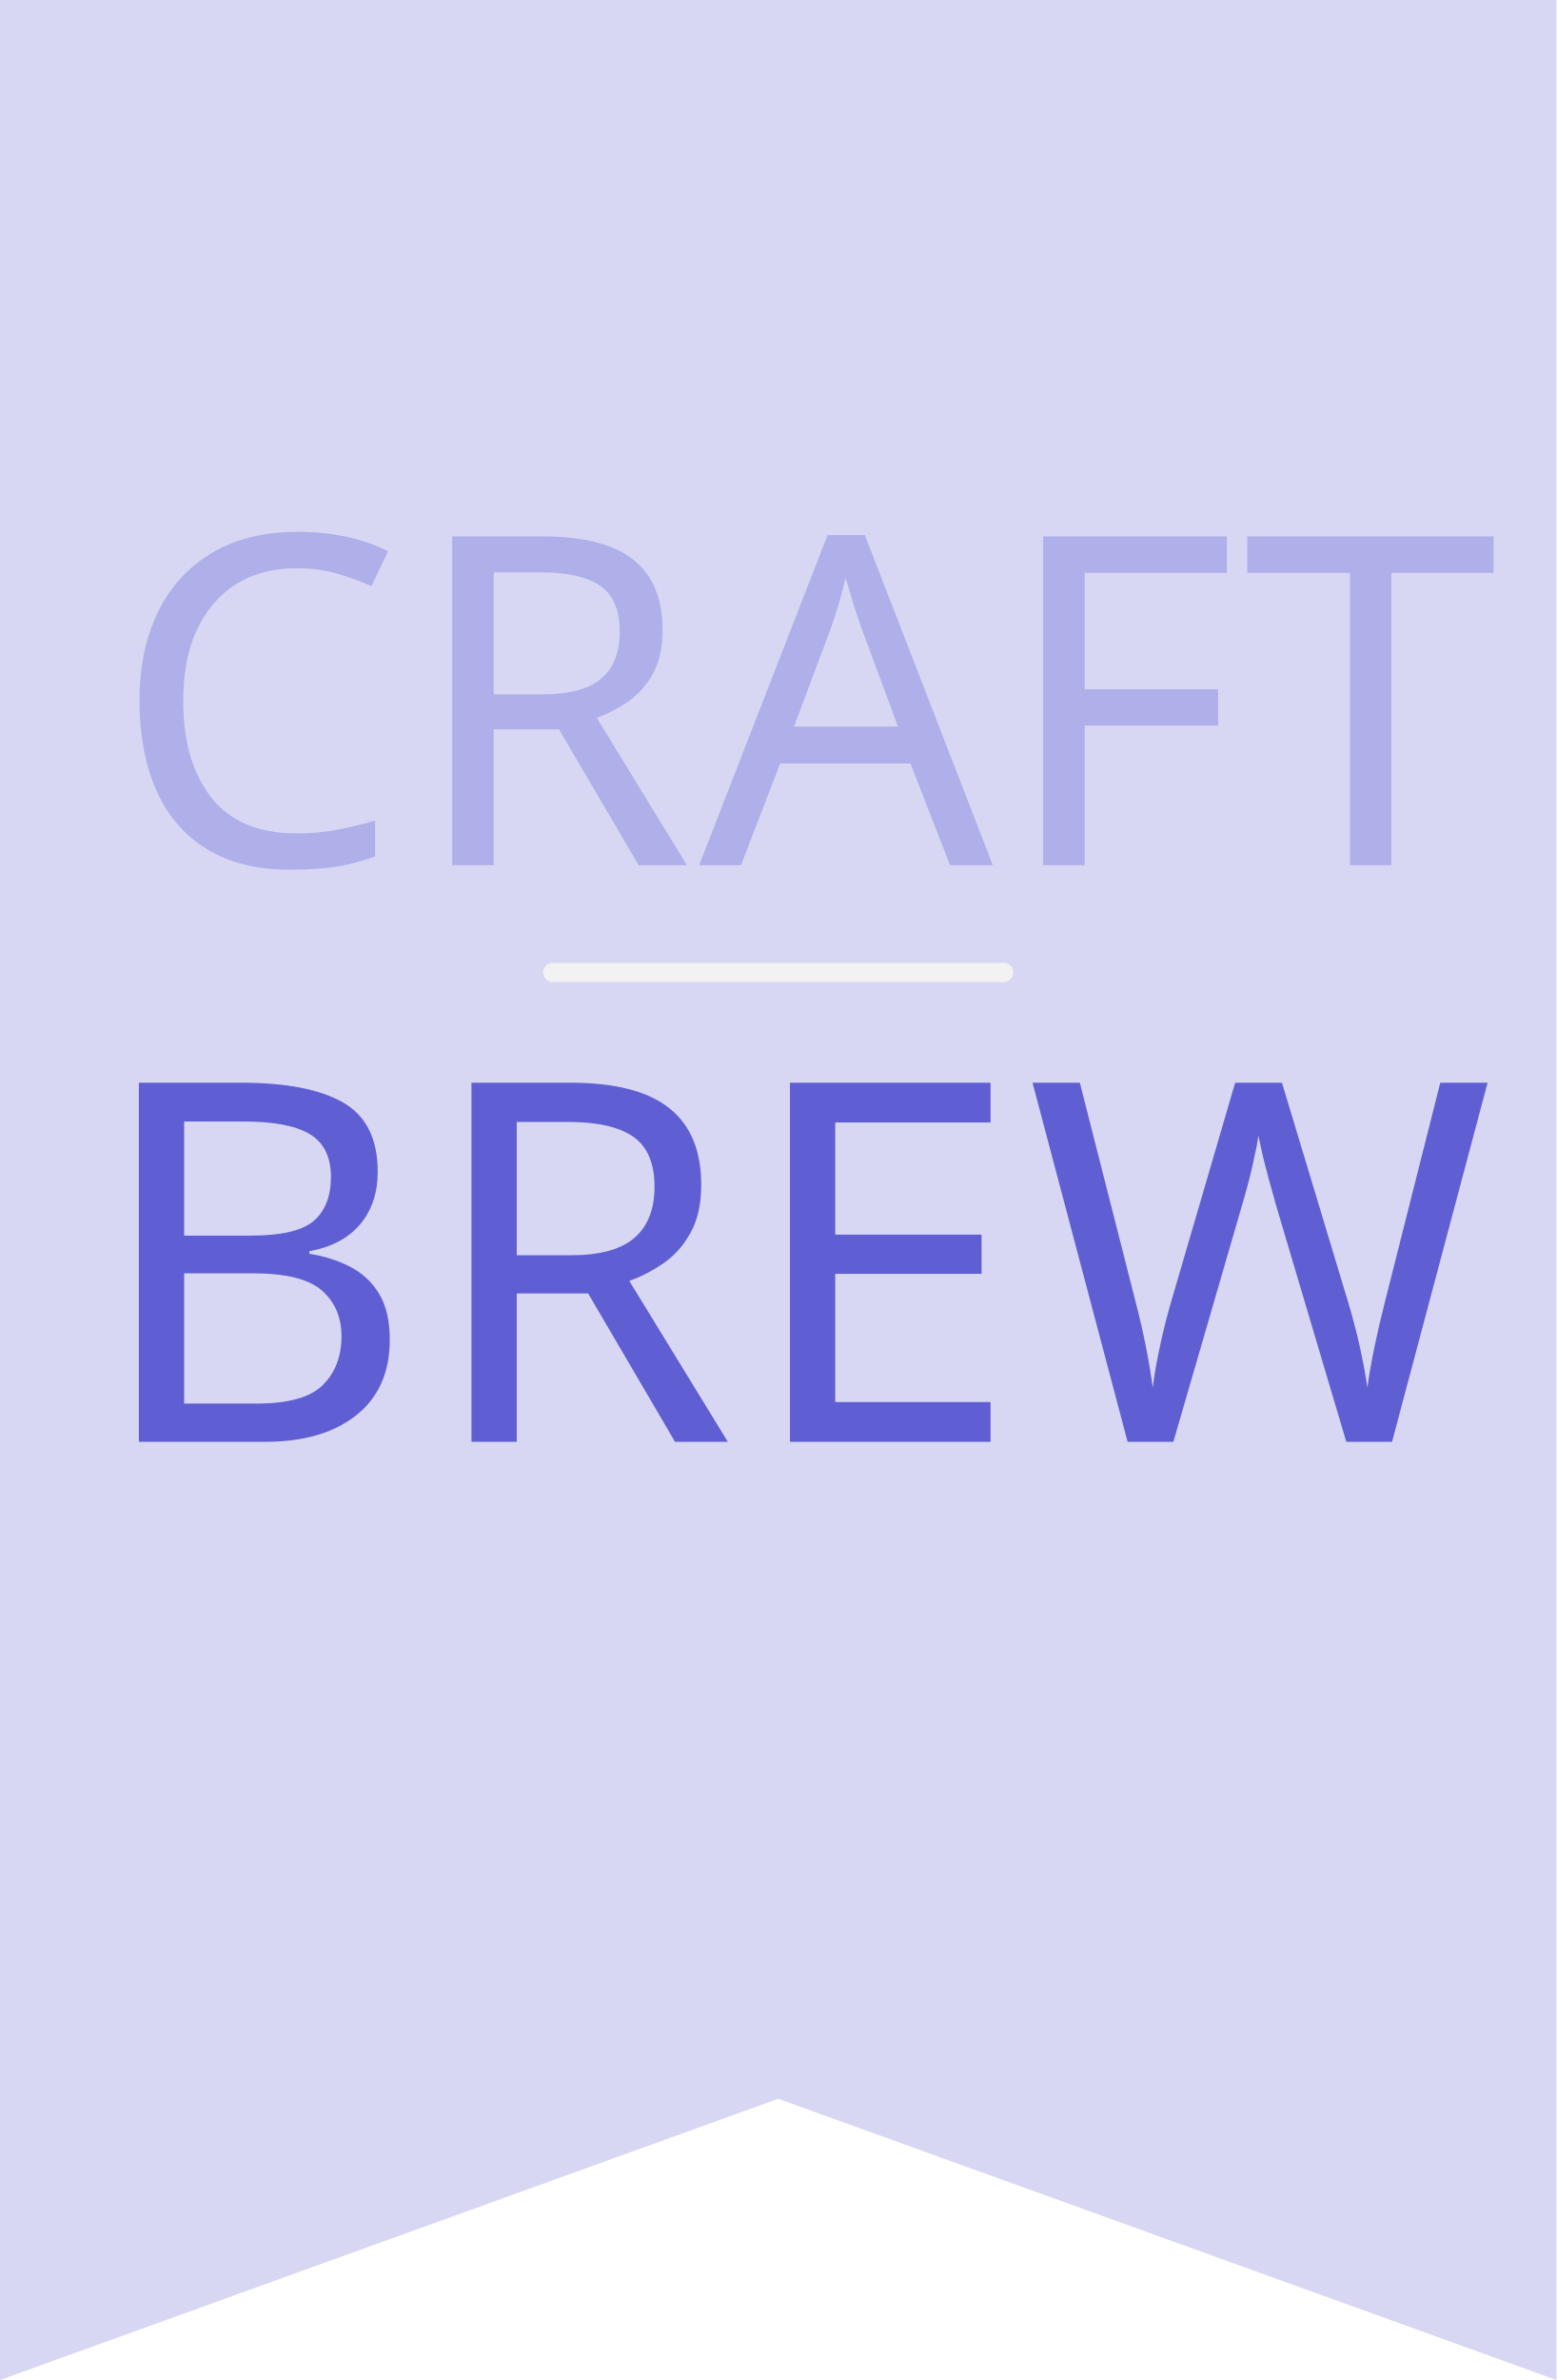
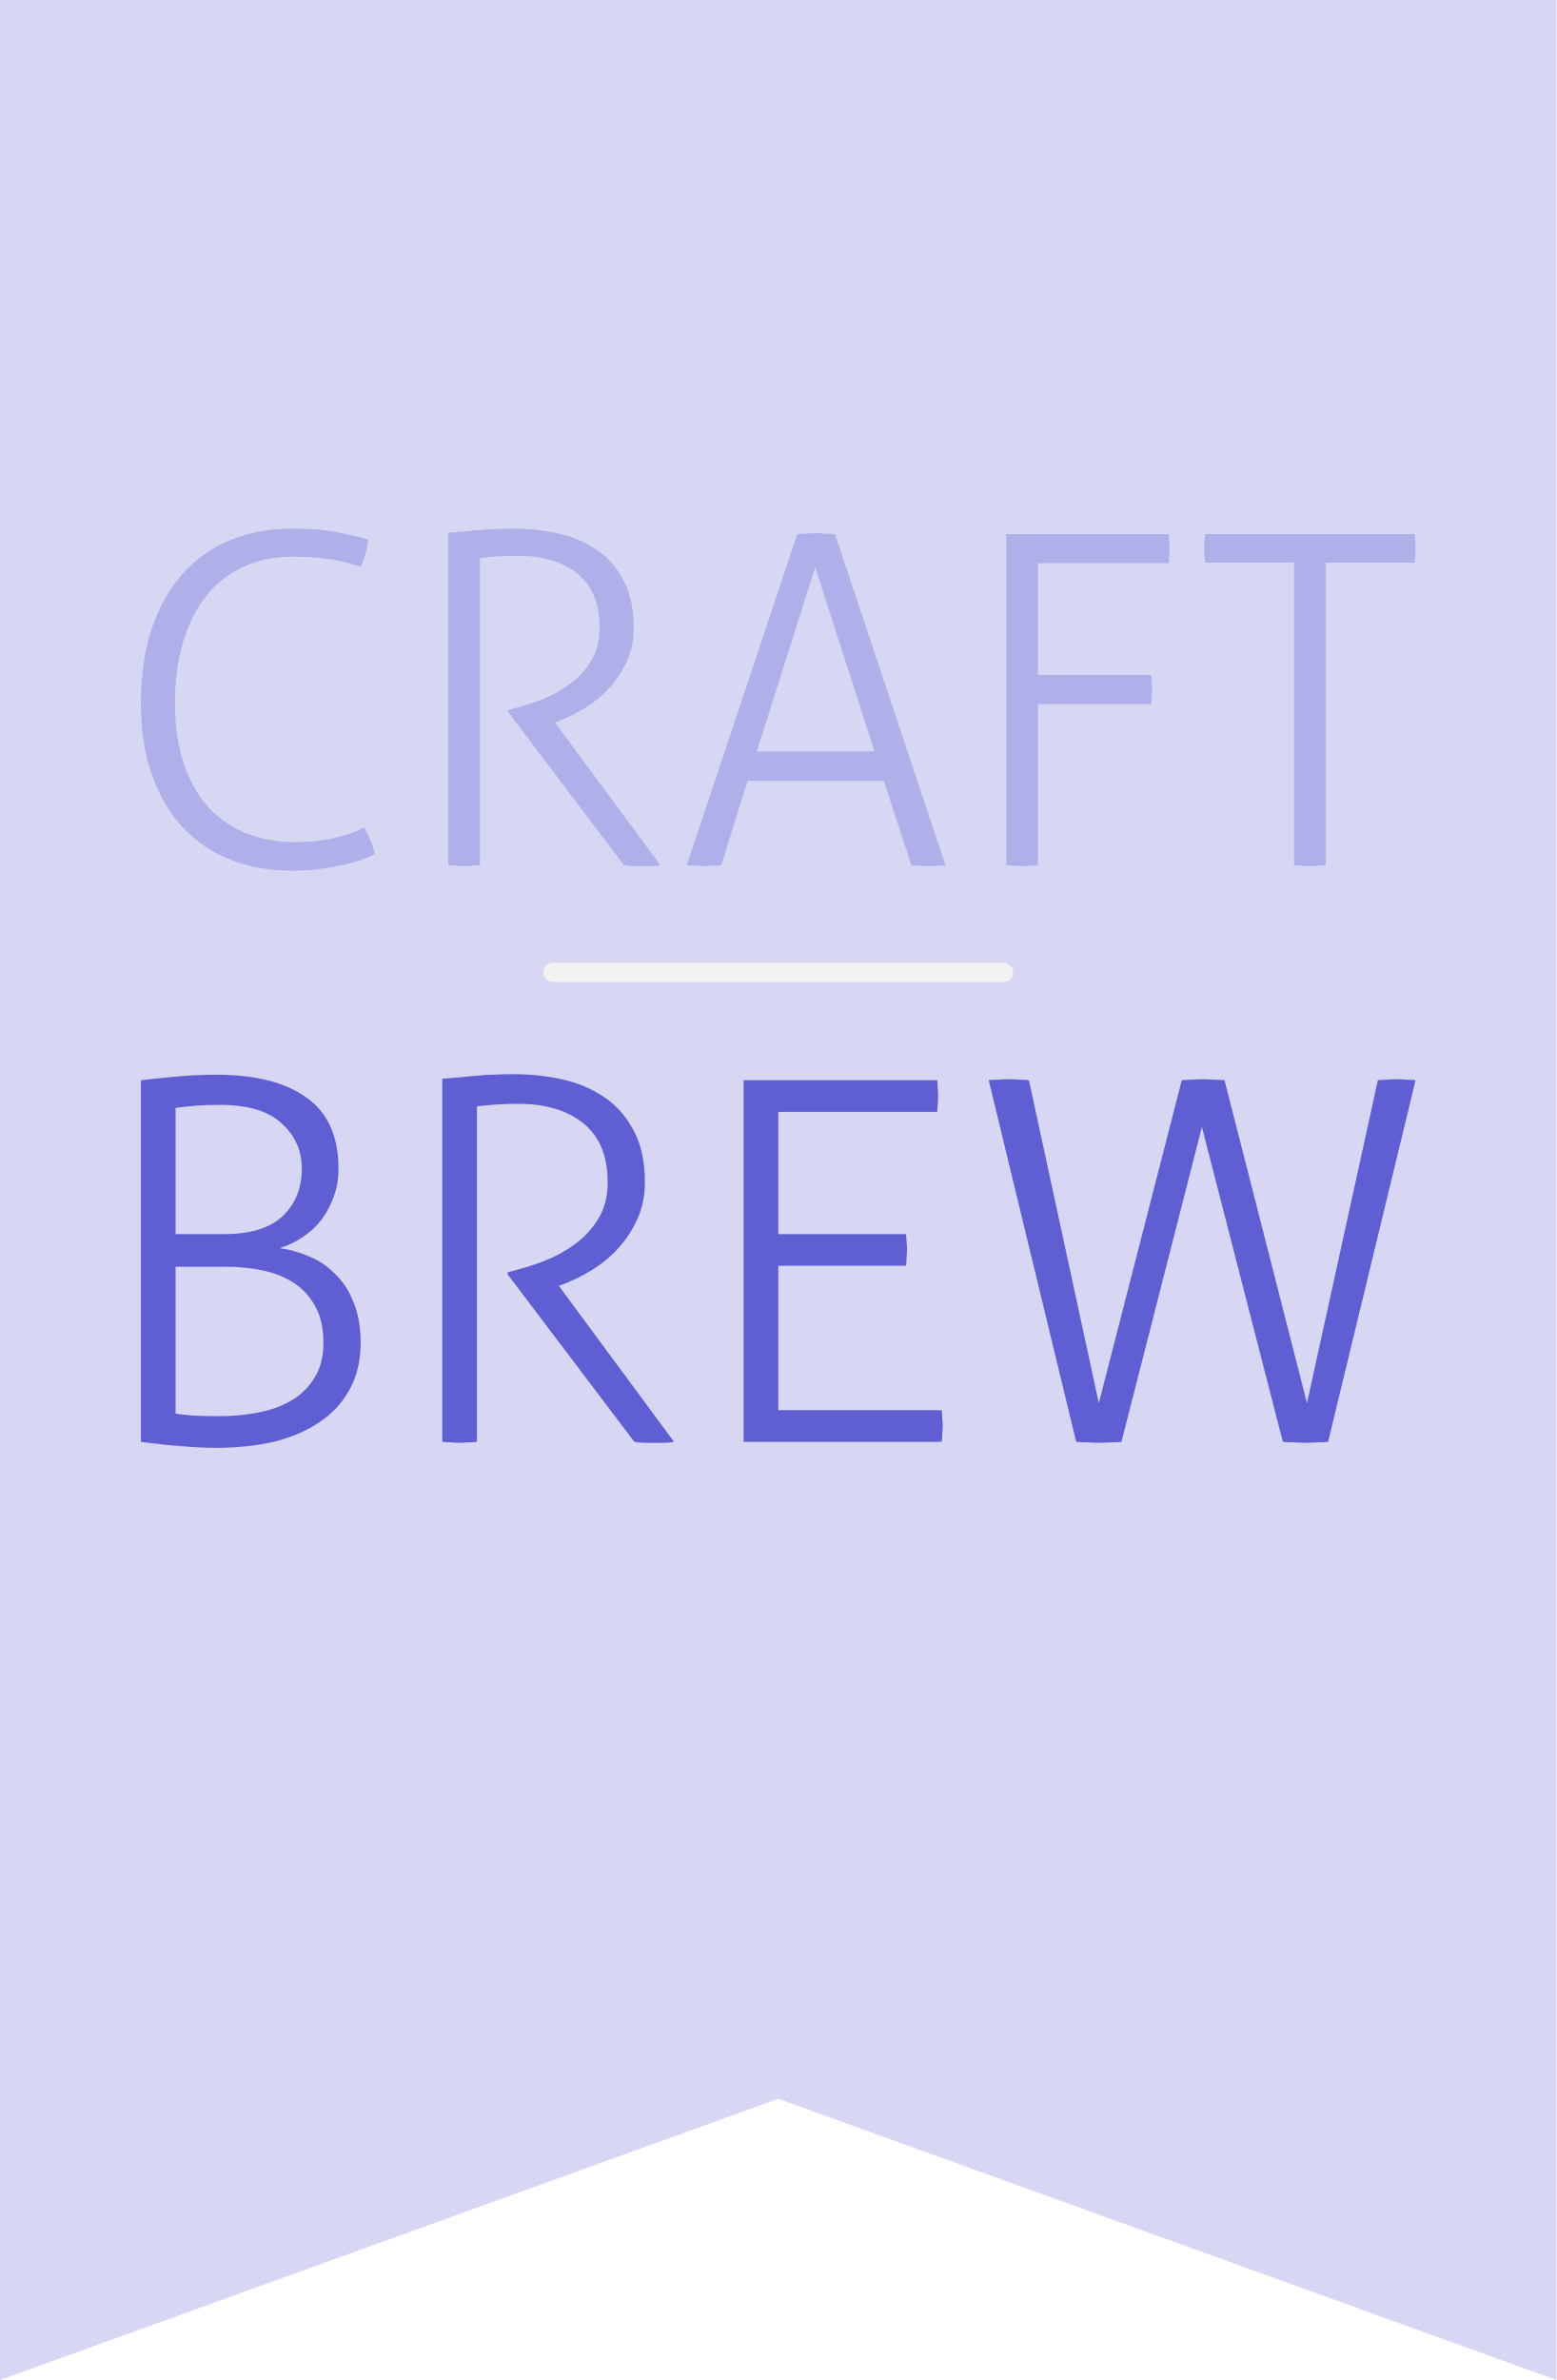
<svg xmlns="http://www.w3.org/2000/svg" width="324.286" height="495.714" viewBox="0 0 324.286 495.714" id="svg2" version="1.1">
  <defs id="defs4" />
  <g id="layer1" transform="translate(0,-556.6482)">
    <g id="g4147" transform="translate(-45.82708,294.2858)">
      <path id="rect4170" d="M 45.827,262.362 370.113,262.362 370.113,758.077 207.97,699.505 45.827,758.077 Z" style="opacity:1;fill:#d7d7f4;fill-opacity:1;stroke:none;stroke-width:15;stroke-linecap:round;stroke-linejoin:round;stroke-miterlimit:4;stroke-dasharray:none;stroke-dashoffset:0;stroke-opacity:1" />
-       <text id="text4139" y="442.562" x="69.045" style="font-style:normal;font-variant:normal;font-weight:normal;font-stretch:normal;font-size:95.895px;line-height:125%;font-family:'Goudy Bookletter 1911';-inkscape-font-specification:'Goudy Bookletter 1911, ';text-align:start;letter-spacing:0px;word-spacing:0px;writing-mode:lr-tb;text-anchor:start;fill:#afafe9;fill-opacity:1;stroke:none;stroke-width:1px;stroke-linecap:butt;stroke-linejoin:miter;stroke-opacity:1" xml:space="preserve">
-         <tspan style="font-style:normal;font-variant:normal;font-weight:normal;font-stretch:normal;font-family:'Aller Light';-inkscape-font-specification:'Aller Light, ';letter-spacing:1.1px;fill:#afafe9" y="442.562" x="69.045" id="tspan4141">CRAFT</tspan>
-       </text>
-       <text xml:space="preserve" style="font-style:normal;font-variant:normal;font-weight:normal;font-stretch:normal;font-size:104.755px;line-height:125%;font-family:'Goudy Bookletter 1911';-inkscape-font-specification:'Goudy Bookletter 1911, ';text-align:start;letter-spacing:0px;word-spacing:0px;writing-mode:lr-tb;text-anchor:start;fill:#5f5fd3;fill-opacity:1;stroke:none;stroke-width:1px;stroke-linecap:butt;stroke-linejoin:miter;stroke-opacity:1" x="64.602" y="562.67" id="text4145">
-         <tspan id="tspan4147" x="64.602" y="562.67" style="font-style:normal;font-variant:normal;font-weight:normal;font-stretch:normal;font-family:'Aller Light';-inkscape-font-specification:'Aller Light, ';letter-spacing:1.202px;fill:#5f5fd3">BREW</tspan>
-       </text>
-       <path id="path4173" d="M 161.006,464.904 254.934,464.904" style="fill:#e6e6e6;fill-rule:evenodd;stroke:#f2f2f2;stroke-width:4;stroke-linecap:round;stroke-linejoin:round;stroke-miterlimit:4;stroke-dasharray:none;stroke-opacity:1" />
+       <g style="font-style:normal;font-variant:normal;font-weight:normal;font-stretch:normal;font-size:95.895px;line-height:125%;font-family:'Goudy Bookletter 1911';-inkscape-font-specification:'Goudy Bookletter 1911, ';text-align:start;letter-spacing:0px;word-spacing:0px;writing-mode:lr-tb;text-anchor:start;fill:#afafe9;fill-opacity:1;stroke:none;stroke-width:1px;stroke-linecap:butt;stroke-linejoin:miter;stroke-opacity:1" id="text4139">
+         <path d="M 121.692,434.699 Q 122.459,436.137 123.034,437.48 123.61,438.823 123.897,440.261 120.637,441.891 116.13,442.754 111.623,443.713 106.636,443.713 99.636,443.713 93.786,441.412 88.033,439.11 83.909,434.699 79.786,430.288 77.484,423.767 75.183,417.246 75.183,408.807 75.183,400.177 77.388,393.464 79.69,386.656 83.717,382.053 87.841,377.354 93.595,374.956 99.444,372.463 106.636,372.463 112.678,372.463 116.705,373.326 120.733,374.189 122.555,374.765 122.363,376.491 121.979,377.641 121.692,378.792 121.021,380.422 119.774,380.039 118.431,379.655 117.185,379.272 115.555,378.984 113.924,378.696 111.719,378.505 109.609,378.313 106.732,378.313 101.074,378.313 96.567,380.422 92.06,382.436 88.896,386.368 85.731,390.3 84.005,395.957 82.279,401.615 82.279,408.807 82.279,416.191 84.197,421.657 86.115,427.123 89.471,430.767 92.923,434.315 97.43,436.042 102.033,437.768 107.308,437.768 111.815,437.768 115.459,436.905 119.199,436.042 121.692,434.699 Z" style="font-style:normal;font-variant:normal;font-weight:normal;font-stretch:normal;font-family:'Aller Light';-inkscape-font-specification:'Aller Light, ';letter-spacing:1.1px;fill:#afafe9" id="path4160" />
+         <path d="M 139.203,373.326 Q 141.313,373.134 142.847,373.039 144.478,372.847 145.916,372.751 147.45,372.559 149.081,372.559 150.711,372.463 152.916,372.463 157.519,372.463 161.93,373.422 166.438,374.381 169.986,376.778 173.534,379.08 175.643,383.108 177.849,387.039 177.849,393.081 177.849,396.82 176.507,399.889 175.164,402.958 172.958,405.451 170.849,407.848 167.972,409.67 165.191,411.397 162.218,412.547 L 161.451,412.835 183.411,442.562 Q 182.452,442.754 181.493,442.754 180.534,442.754 179.575,442.754 178.616,442.754 177.657,442.754 176.794,442.754 175.835,442.562 L 151.67,410.629 151.67,410.246 153.779,409.67 Q 157.04,408.807 160.108,407.465 163.177,406.026 165.479,404.109 167.876,402.095 169.314,399.41 170.753,396.725 170.753,393.081 170.753,385.601 166.15,381.861 161.547,378.121 153.684,378.121 151.67,378.121 149.944,378.217 148.217,378.313 145.82,378.6 L 145.82,442.562 Q 145.149,442.658 144.19,442.658 143.231,442.754 142.464,442.754 141.601,442.754 140.738,442.658 139.875,442.658 139.203,442.562 L 139.203,373.326 Z" style="font-style:normal;font-variant:normal;font-weight:normal;font-stretch:normal;font-family:'Aller Light';-inkscape-font-specification:'Aller Light, ';letter-spacing:1.1px;fill:#afafe9" id="path4162" />
+         <path d="M 211.927,373.614 Q 212.598,373.518 213.749,373.518 214.899,373.422 215.858,373.422 216.913,373.422 217.968,373.518 219.119,373.518 219.79,373.614 L 242.805,442.562 Q 242.229,442.658 241.175,442.658 240.12,442.754 239.161,442.754 238.298,442.754 237.339,442.658 236.38,442.658 235.708,442.562 L 229.955,425.014 201.57,425.014 196.104,442.562 Q 195.337,442.658 194.282,442.658 193.323,442.754 192.46,442.754 191.501,442.754 190.446,442.658 189.487,442.658 188.912,442.562 L 211.927,373.614 Z M 228.037,418.876 215.666,380.518 203.488,418.876 228.037,418.876 Z" style="font-style:normal;font-variant:normal;font-weight:normal;font-stretch:normal;font-family:'Aller Light';-inkscape-font-specification:'Aller Light, ';letter-spacing:1.1px;fill:#afafe9" id="path4164" />
+         <path d="M 255.466,373.614 289.317,373.614 Q 289.413,374.189 289.413,375.052 289.509,375.819 289.509,376.587 289.509,377.258 289.413,378.217 289.413,379.08 289.317,379.655 L 262.083,379.655 262.083,402.958 285.673,402.958 Q 285.769,403.533 285.769,404.396 285.865,405.163 285.865,405.931 285.865,406.602 285.769,407.561 285.769,408.424 285.673,408.999 L 262.083,408.999 262.083,442.562 Q 261.412,442.658 260.549,442.658 259.685,442.754 258.822,442.754 257.863,442.754 256.905,442.658 256.041,442.658 255.466,442.562 L 255.466,373.614 Z" style="font-style:normal;font-variant:normal;font-weight:normal;font-stretch:normal;font-family:'Aller Light';-inkscape-font-specification:'Aller Light, ';letter-spacing:1.1px;fill:#afafe9" id="path4166" />
+         <path d="M 315.441,379.559 296.933,379.559 Q 296.838,378.984 296.742,378.217 296.742,377.354 296.742,376.587 296.742,375.915 296.742,375.052 296.838,374.189 296.933,373.614 L 340.566,373.614 Q 340.662,374.189 340.662,374.956 340.757,375.724 340.757,376.491 340.757,377.162 340.662,378.121 340.662,378.984 340.566,379.559 L 322.058,379.559 322.058,442.562 Q 321.387,442.658 320.524,442.658 319.661,442.754 318.798,442.754 317.839,442.754 316.88,442.658 316.017,442.658 315.441,442.562 L 315.441,379.559 Z" style="font-style:normal;font-variant:normal;font-weight:normal;font-stretch:normal;font-family:'Aller Light';-inkscape-font-specification:'Aller Light, ';letter-spacing:1.1px;fill:#afafe9" id="path4168" />
+       </g>
+       <g style="font-style:normal;font-variant:normal;font-weight:normal;font-stretch:normal;font-size:104.755px;line-height:125%;font-family:'Goudy Bookletter 1911';-inkscape-font-specification:'Goudy Bookletter 1911, ';text-align:start;letter-spacing:0px;word-spacing:0px;writing-mode:lr-tb;text-anchor:start;fill:#5f5fd3;fill-opacity:1;stroke:none;stroke-width:1px;stroke-linecap:butt;stroke-linejoin:miter;stroke-opacity:1" id="text4145">
+         <path d="M 75.183,487.352 Q 76.23,487.247 78.116,487.038 80.106,486.828 82.306,486.619 84.506,486.409 86.706,486.304 89.01,486.2 90.791,486.2 103.152,486.2 109.752,491.018 116.351,495.732 116.351,505.789 116.351,509.036 115.304,511.76 114.361,514.379 112.685,516.578 111.009,518.673 108.704,520.14 106.504,521.607 104.095,522.34 107.342,522.759 110.38,524.121 113.418,525.378 115.723,527.787 118.132,530.092 119.494,533.653 120.96,537.11 120.96,542.034 120.96,547.69 118.656,551.776 116.456,555.861 112.37,558.585 108.39,561.309 102.838,562.67 97.391,563.927 90.896,563.927 89.22,563.927 87.125,563.823 85.03,563.718 82.83,563.508 80.735,563.404 78.639,563.089 76.649,562.88 75.183,562.67 L 75.183,487.352 Z M 92.362,519.407 Q 100.847,519.407 104.723,515.636 108.704,511.864 108.704,505.789 108.704,500.132 104.514,496.361 100.428,492.485 91.524,492.485 88.801,492.485 86.287,492.694 83.877,492.904 82.411,493.113 L 82.411,519.407 92.362,519.407 Z M 82.411,556.804 Q 83.877,557.014 86.287,557.223 88.801,557.328 91.524,557.328 95.61,557.328 99.486,556.595 103.466,555.861 106.504,554.081 109.542,552.3 111.323,549.367 113.209,546.433 113.209,542.034 113.209,537.634 111.637,534.701 110.066,531.663 107.342,529.777 104.619,527.892 100.952,527.054 97.286,526.216 93.096,526.216 L 82.411,526.216 82.411,556.804 Z" style="font-style:normal;font-variant:normal;font-weight:normal;font-stretch:normal;font-family:'Aller Light';-inkscape-font-specification:'Aller Light, ';letter-spacing:1.202px;fill:#5f5fd3" id="path4151" />
+         <path d="M 137.968,487.038 Q 140.273,486.828 141.949,486.723 143.73,486.514 145.301,486.409 146.977,486.2 148.758,486.2 150.539,486.095 152.948,486.095 157.977,486.095 162.795,487.142 167.719,488.19 171.595,490.809 175.471,493.323 177.775,497.723 180.185,502.017 180.185,508.617 180.185,512.702 178.718,516.055 177.251,519.407 174.842,522.13 172.538,524.749 169.395,526.74 166.357,528.625 163.11,529.882 L 162.272,530.196 186.26,562.67 Q 185.213,562.88 184.165,562.88 183.118,562.88 182.07,562.88 181.023,562.88 179.975,562.88 179.032,562.88 177.985,562.67 L 151.587,527.787 151.587,527.368 153.891,526.74 Q 157.453,525.797 160.805,524.33 164.157,522.759 166.671,520.664 169.29,518.464 170.861,515.531 172.433,512.598 172.433,508.617 172.433,500.446 167.405,496.361 162.376,492.275 153.786,492.275 151.587,492.275 149.701,492.38 147.815,492.485 145.197,492.799 L 145.197,562.67 Q 144.463,562.775 143.416,562.775 142.368,562.88 141.53,562.88 140.587,562.88 139.645,562.775 138.702,562.775 137.968,562.67 L 137.968,487.038 Z" style="font-style:normal;font-variant:normal;font-weight:normal;font-stretch:normal;font-family:'Aller Light';-inkscape-font-specification:'Aller Light, ';letter-spacing:1.202px;fill:#5f5fd3" id="path4153" />
+         <path d="M 200.754,487.352 241.085,487.352 Q 241.19,487.98 241.19,488.923 241.294,489.761 241.294,490.599 241.294,491.332 241.19,492.38 241.19,493.323 241.085,493.951 L 207.982,493.951 207.982,519.407 234.59,519.407 Q 234.695,520.035 234.695,520.978 234.8,521.816 234.8,522.654 234.8,523.387 234.695,524.435 234.695,525.378 234.59,526.006 L 207.982,526.006 207.982,556.071 242.028,556.071 Q 242.132,556.699 242.132,557.642 242.237,558.48 242.237,559.318 242.237,560.052 242.132,561.099 242.132,562.042 242.028,562.67 L 200.754,562.67 200.754,487.352 Z" style="font-style:normal;font-variant:normal;font-weight:normal;font-stretch:normal;font-family:'Aller Light';-inkscape-font-specification:'Aller Light, ';letter-spacing:1.202px;fill:#5f5fd3" id="path4155" />
+         <path d="M 251.821,487.352 Q 252.449,487.247 253.706,487.247 254.964,487.142 256.011,487.142 256.954,487.142 258.211,487.247 259.468,487.247 260.201,487.352 L 274.762,554.604 292.047,487.352 Q 292.675,487.247 294.037,487.247 295.504,487.142 296.446,487.142 297.284,487.142 298.751,487.247 300.218,487.247 300.951,487.352 L 318.131,554.604 332.901,487.352 Q 333.739,487.247 334.682,487.247 335.729,487.142 336.672,487.142 337.72,487.142 338.872,487.247 340.129,487.247 340.758,487.352 L 322.53,562.67 Q 321.797,562.775 320.33,562.775 318.864,562.88 317.921,562.88 316.874,562.88 315.302,562.775 313.836,562.775 313.102,562.67 L 296.237,497.094 279.476,562.67 Q 278.743,562.775 277.276,562.775 275.81,562.88 274.867,562.88 273.819,562.88 272.248,562.775 270.781,562.775 270.048,562.67 L 251.821,487.352 Z" style="font-style:normal;font-variant:normal;font-weight:normal;font-stretch:normal;font-family:'Aller Light';-inkscape-font-specification:'Aller Light, ';letter-spacing:1.202px;fill:#5f5fd3" id="path4157" />
+       </g>
+       <path style="color:#000000;font-style:normal;font-variant:normal;font-weight:normal;font-stretch:normal;font-size:medium;line-height:normal;font-family:sans-serif;text-indent:0;text-align:start;text-decoration:none;text-decoration-line:none;text-decoration-style:solid;text-decoration-color:#000000;letter-spacing:normal;word-spacing:normal;text-transform:none;direction:ltr;block-progression:tb;writing-mode:lr-tb;baseline-shift:baseline;text-anchor:start;white-space:normal;clip-rule:nonzero;display:inline;overflow:visible;visibility:visible;opacity:1;isolation:auto;mix-blend-mode:normal;color-interpolation:sRGB;color-interpolation-filters:linearRGB;solid-color:#000000;solid-opacity:1;fill:#f2f2f2;fill-opacity:1;fill-rule:evenodd;stroke:none;stroke-width:4;stroke-linecap:round;stroke-linejoin:round;stroke-miterlimit:4;stroke-dasharray:none;stroke-dashoffset:0;stroke-opacity:1;color-rendering:auto;image-rendering:auto;shape-rendering:auto;text-rendering:auto;enable-background:accumulate" d="M 161.006,462.904 A 2,2 0 1 0 161.006,466.904 L 254.934,466.904 A 2,2 0 1 0 254.934,462.904 L 161.006,462.904 Z" id="path4173" />
    </g>
  </g>
</svg>
